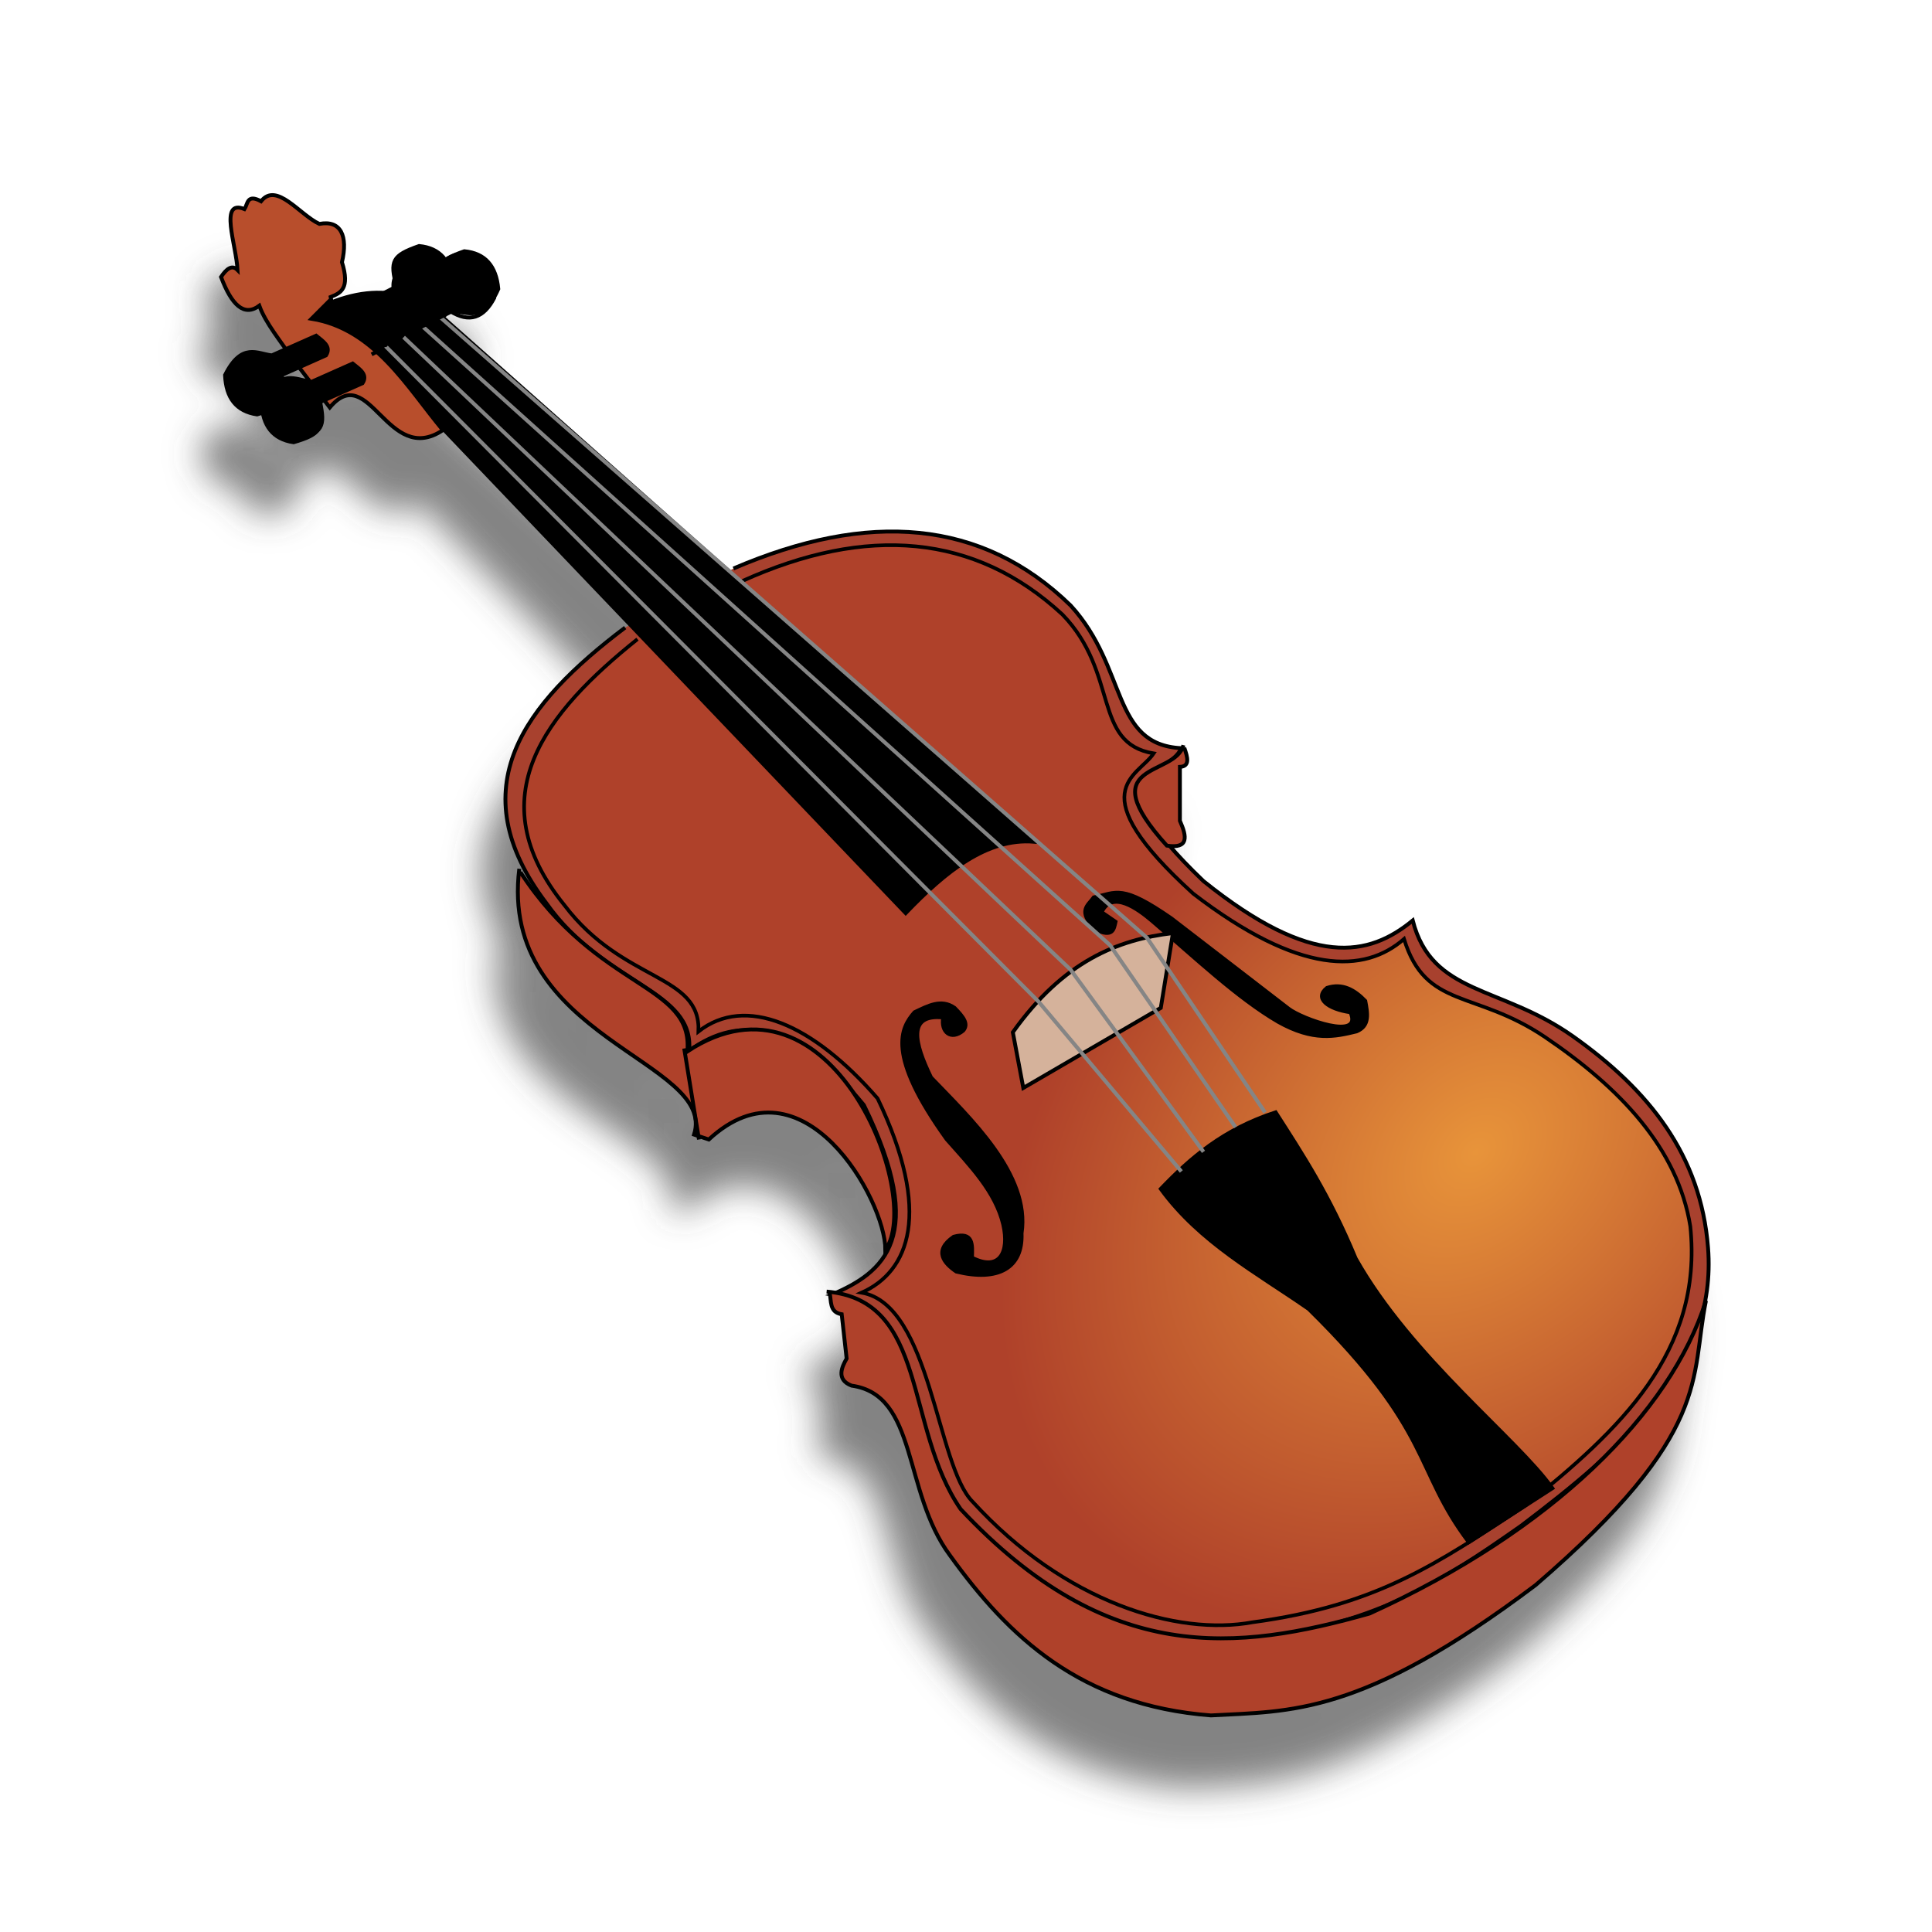
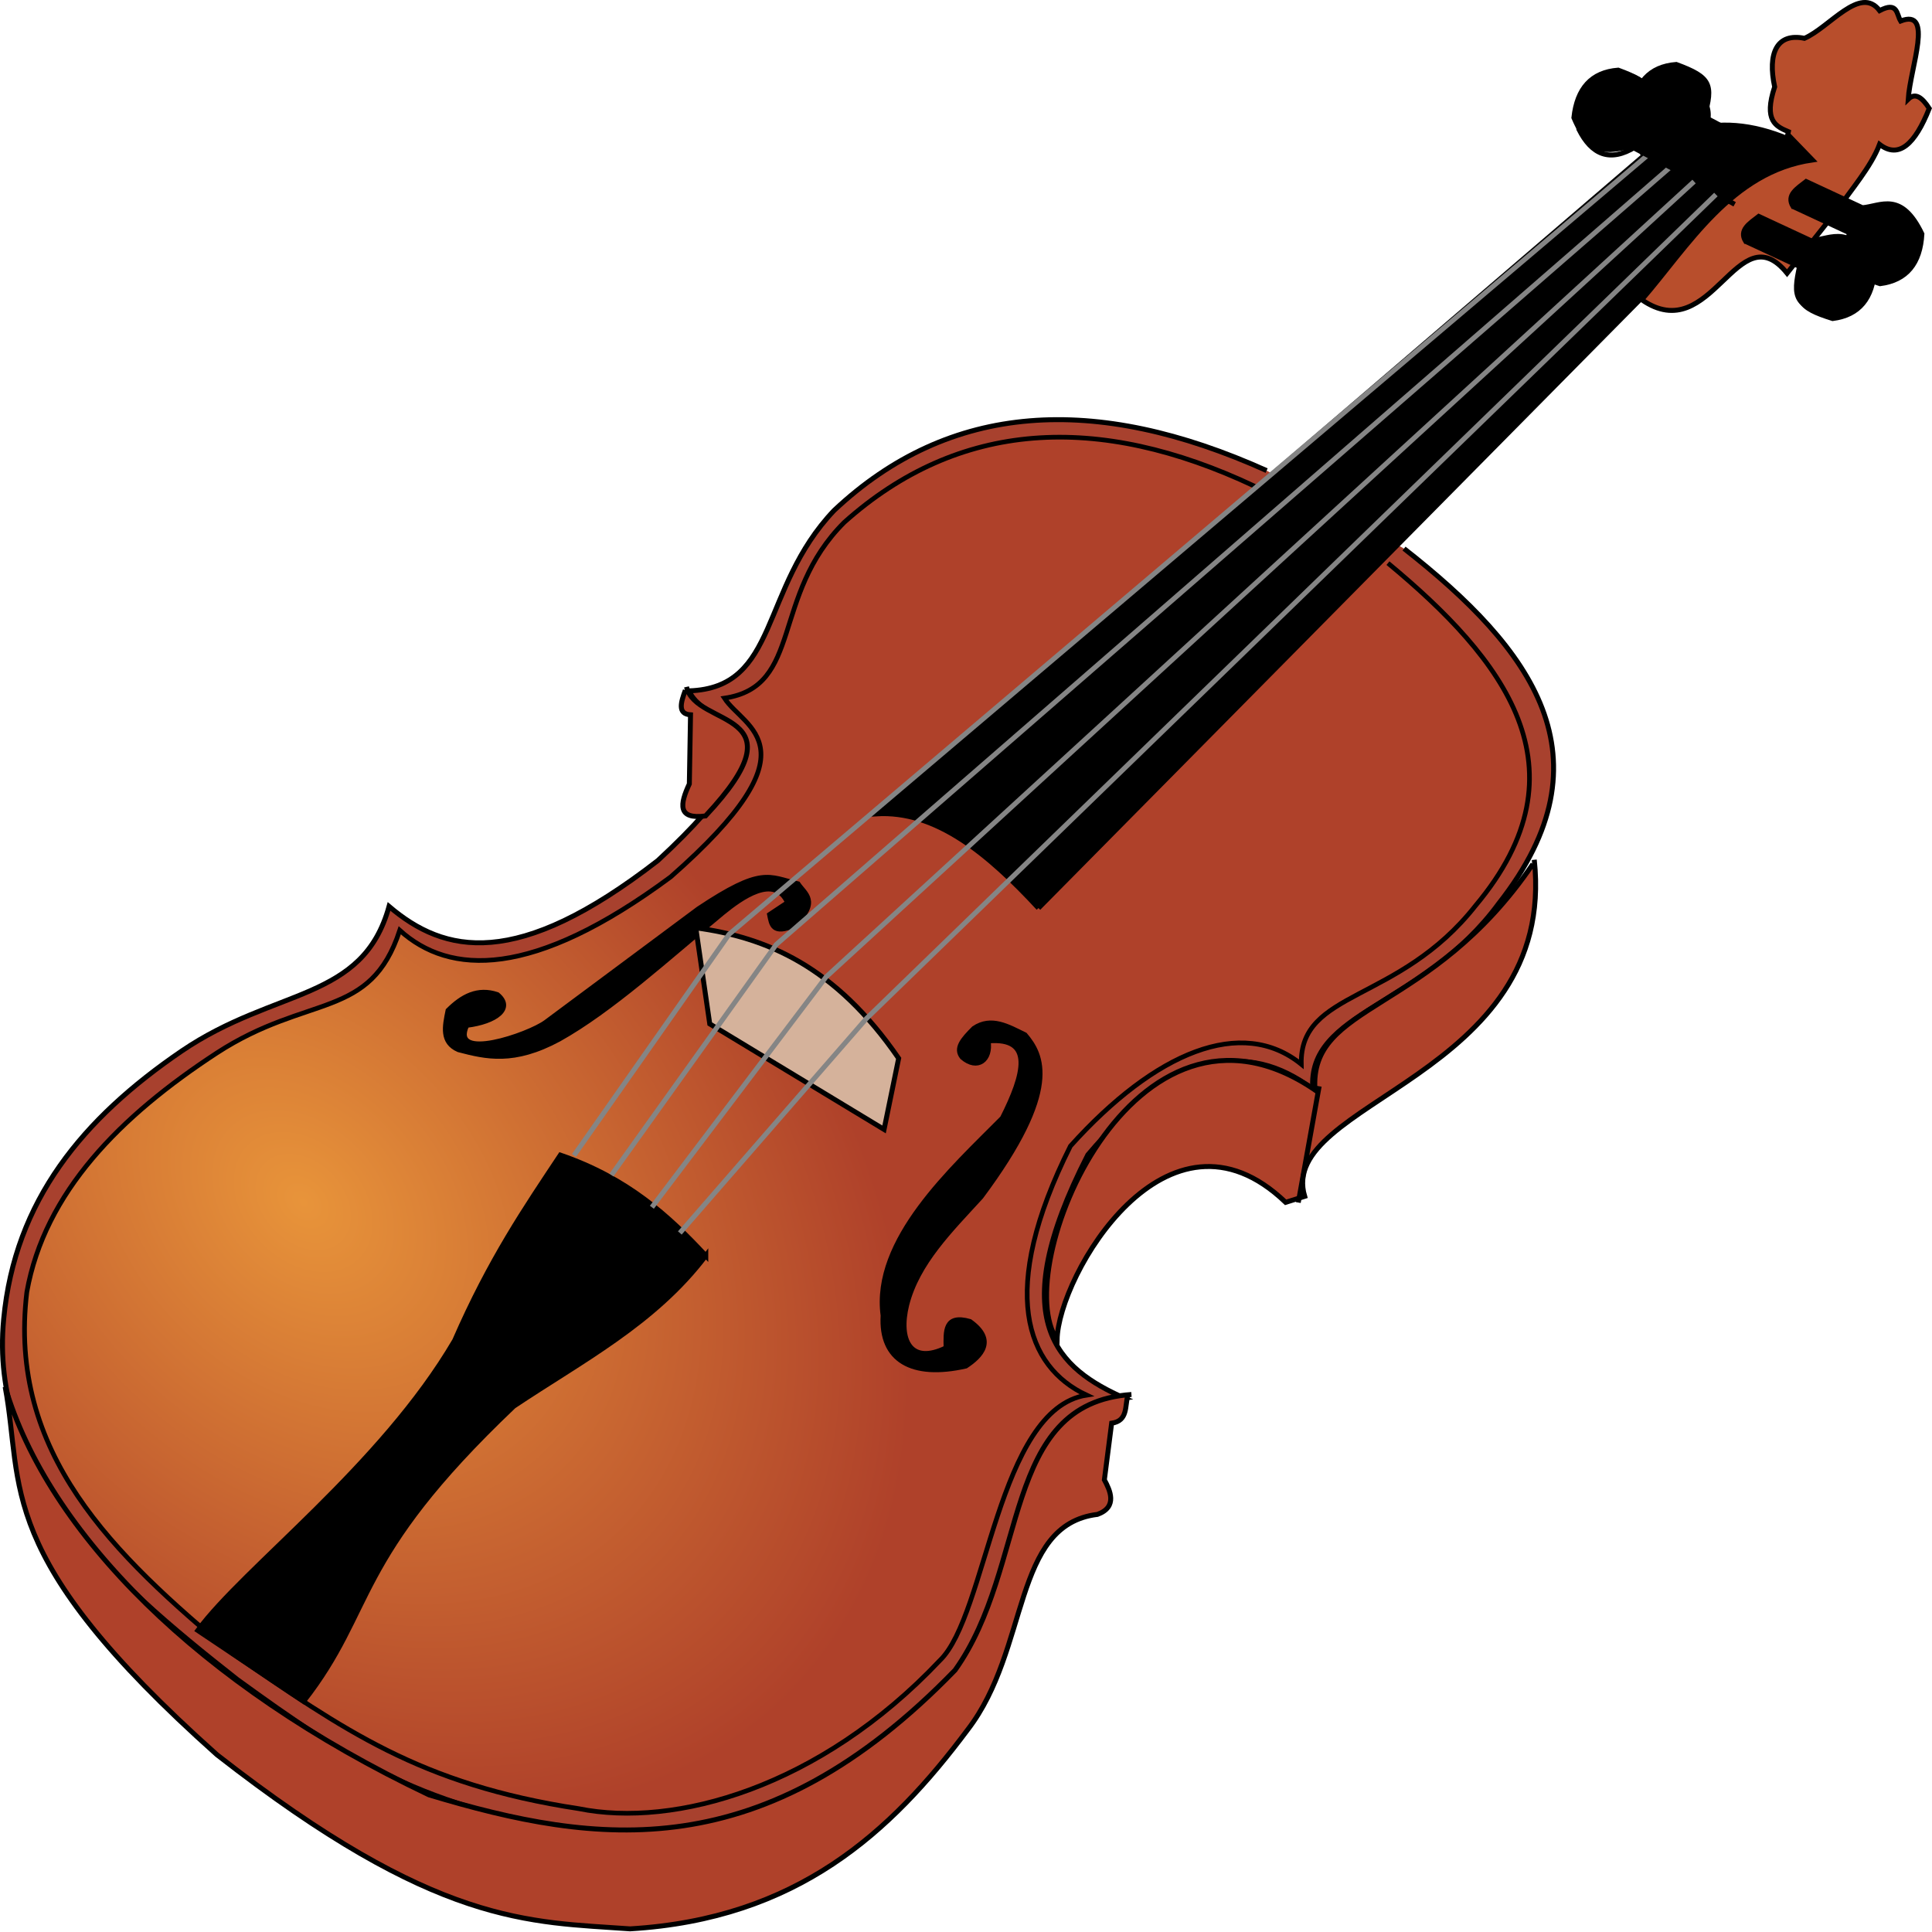
- <svg xmlns="http://www.w3.org/2000/svg" id="svg7931" viewBox="0 0 500 500" version="1.0">
+ <svg xmlns="http://www.w3.org/2000/svg" xmlns:xlink="http://www.w3.org/1999/xlink" height="255.912" width="256" id="svg7931" version="1.0">
  <defs id="defs7933">
-     <radialGradient id="radialGradient11091" gradientUnits="userSpaceOnUse" cy="260.33" cx="1049.4" gradientTransform="matrix(-.48145 -.48145 .6544 -.6544 716.8 973.82)" r="151.55">
-       <stop id="stop11087" style="stop-color:#e8943a" offset="0" />
-       <stop id="stop11089" style="stop-color:#af412a" offset="1" />
-     </radialGradient>
-     <filter id="filter15977">
-       <feGaussianBlur id="feGaussianBlur15979" stdDeviation="4.464" />
-     </filter>
+     <radialGradient xlink:href="#linearGradient11085" id="radialGradient11091" cx="1049.405" cy="260.333" fx="1049.405" fy="260.333" r="151.548" gradientTransform="matrix(-0.4814499,-0.4814499,0.6543995,-0.6543997,716.8024,973.8246)" gradientUnits="userSpaceOnUse" />
+     <linearGradient id="linearGradient11085">
+       <stop style="stop-color:#e8943a;stop-opacity:1" offset="0" id="stop11087" />
+       <stop style="stop-color:#af412a;stop-opacity:1" offset="1" id="stop11089" />
+     </linearGradient>
  </defs>
-   <g id="layer3" style="opacity:0">
-     <rect id="rect8022" style="opacity:1;stroke-linejoin:round;stroke:#ff0000;fill:#ff7f2a" height="501.27" width="501.27" y="2.548" x=".637" />
-   </g>
-   <g id="layer4">
-     <g id="g13936" style="opacity:.647;filter:url(#filter15977);fill:#3f3f3f" transform="translate(-389.13 51.344)">
-       <path id="path13861" style="opacity:1;fill-rule:evenodd;fill:#3f3f3f" d="m544.61 129.99c-26.16 19.77-43.03 41.47-20.38 71.34 15.11 21.35 38.42 22.33 36.94 38.22 13.45-9.94 28.38-6.61 45.23 14.01 16.75 34.18 5.11 43.34-8.28 49.04 18.96 3.49 17.23 25.26 31.84 54.14 24.25 28.52 53.04 39.28 73.89 35.67 34.64-4.29 50.26-14.29 72.61-29.93 26.98-20.44 50.78-41.38 48.41-71.98-1.86-23.97-15.25-40.78-35.04-54.77-18.75-13.22-36.4-10.6-41.4-29.94-11.35 9.32-25.95 12.47-54.14-10.19-30.01-28.72-9.14-26.6-5.73-34.4-18.25-0.92-13.83-20.79-28.66-36.94-22.98-22.38-52.4-24.535-87.26-9.55" />
-       <path id="path13863" style="opacity:1;fill-rule:evenodd;fill:#3f3f3f" d="m547.81 132.98c-23.62 18.92-41.6 40.85-18.88 68.9 15.24 20.06 35.28 17.61 34.66 32.64 12.16-9.51 29.53-2.03 46.36 17.33 14.21 29.63 8.18 44.76-4.13 50.26 17.99 3.14 19.33 44.76 28.73 54.11 23.84 26.13 53.01 34.78 72.42 31.2 32.35-4.35 47.81-15.22 70.6-30.2 24.36-19.54 46.07-39.7 42.71-72.27-3.26-20.27-18.29-35.9-37.56-48.96-18.27-12.34-30.9-7.16-36.53-25.41-10.22 8.91-26.97 9.46-54.55-11.73-29.6-26.9-14.34-30.16-10.24-36.29-15.92-2.63-8.91-20.82-23.63-35.97-22.68-20.96-50.76-23.13-82.8-8.67" />
-       <path id="path13865" style="opacity:1;fill-rule:evenodd;fill:#3f3f3f" d="m617.22 203.88l-136.3-142.68c-8.69-9.366-15.51-13.124-24.21-8.914 16.14-11.041 29.73-11.89 40.77-2.548l74.54 66.162 78.32 69.51c-12.05-0.96-22.74 7.65-33.12 18.47z" />
-       <path id="path13867" style="opacity:1;fill-rule:evenodd;fill:#3f3f3f" d="m477.1 66.298l-11.47 5.096c1.41 6.678 0.78 8.093-6.37 10.191-5.37-0.783-8.04-4.271-8.28-10.191 4.32-8.614 8.37-5.494 12.1-5.096l11.47-5.095c1.8 1.46 4.02 2.817 2.55 5.095z" />
-       <path id="path13869" style="opacity:1;fill-rule:evenodd;fill:#3f3f3f" d="m490.92 45.11l5.63-3.378c-1.76-5.226 1.1-7.753 6.53-8.783 6.15 0.31 8.11 4.806 7.66 11.71-2.68 5.145-6.41 6.637-11.49 3.378l-2.47 0.901 0.45 0.45" />
-       <path id="path13871" style="opacity:1;fill-rule:evenodd;fill:#3f3f3f" d="m484.84 42.858c-1.27-4.501 3.54-9.443 11.26-6.531" />
-       <path id="path13873" style="opacity:1;fill-rule:evenodd;fill:#3f3f3f" d="m468.4 45.11l-4.95 4.954c16.31 2.634 24.81 17.838 34 28.825-14.36 9.601-19.02-18.086-29.27-5.855l-10.25-13.399c-2.18-3.427-6.36-8.366-7.99-12.949-3.94 2.937-7.17-0.168-9.91-7.431 1.42-2.135 2.85-3.254 4.28-1.802-0.32-6.456-4.92-18.503 1.8-15.763 0.86-1.352 0.63-4.021 4.28-2.027 4.01-5.13 10 3.524 15.08 5.855 5.63-1.063 7.44 3.17 5.86 9.908 2.14 6.9-0.38 7.974-2.93 9.008l0.23 1.126h-0.23" />
-       <path id="path13875" style="opacity:1;fill-rule:evenodd;fill:#3f3f3f" d="m626.94 230.89c-9.37-0.98-7.47 6.64-3.15 15.54 9.98 10.43 25.74 25.05 23.42 40.31 0.36 9.02-6.05 12.57-16.89 9.91-3.04-2.08-6.06-5.3-0.68-9.01 5.16-1.39 4.84 2.11 4.73 5.41 7.16 3.65 9.74-1.42 8.11-8.56-2.02-8.54-8.62-15.25-14.64-22.07-15.84-22.02-11.81-28.91-8.33-32.88 3.45-1.62 6.9-3.57 10.36-1.12 2.26 2.33 3.7 4.11 2.25 5.85-3.13 2.64-5.87 0.43-5.18-3.38z" />
-       <path id="path13877" style="opacity:1;fill-rule:evenodd;fill:#3f3f3f" d="m732.33 229.54c3.35 7.54-12.61 1.71-15.99-0.9l-30.4-23.42c-12.79-8.85-14.07-6.7-20.04-5.4-1.45 2.05-4.38 3.43 0.45 8.33 4.51 2.11 4.74-0.06 5.18-2.03l-3.61-2.47c2.75-5.84 9.43-0.82 13.06 2.25 11.01 9.44 22.21 20.05 32.66 26.12 9.09 5.1 14.7 3.83 20.26 2.48 3.5-1.45 2.86-4.68 2.26-7.88-2.8-2.9-5.92-4.67-9.91-3.38-3.4 2.69 0.25 5.48 6.08 6.3z" />
-       <path id="path13879" style="opacity:1;fill-rule:evenodd;fill:#3f3f3f" d="m647.66 249.13l-2.71-14.41c13.11-18.38 27.14-23.99 41.44-25.67l-3.15 19.37-35.58 20.71z" />
-       <path id="path13881" style="opacity:1;fill-rule:evenodd;fill:#3f3f3f" d="m683.24 275.26c7.64-7.97 16.15-15.41 29.72-19.82 6.91 10.79 13.81 21.22 20.72 37.83 14.43 25.64 41.78 46.6 50.89 59.45l-21.62 13.97c-14.33-19.03-9.07-28.53-41.43-60.36-13.5-9.37-28.16-17.2-38.28-31.07z" />
-       <path id="path13883" style="opacity:1;fill-rule:evenodd;fill:#3f3f3f" d="m686.84 278.41c9.31-10.25 18.62-15.99 27.92-20.27" />
-       <path id="path13885" style="opacity:1;fill-rule:evenodd;fill:#3f3f3f" d="m479.01 59.292l19.11-10.191" />
-       <path id="path13887" style="opacity:1;fill-rule:evenodd;fill:#3f3f3f" d="m688.56 270.76l-36.94-43.95-168.79-169.43v0.001" />
-       <path id="path13889" style="opacity:1;fill-rule:evenodd;fill:#3f3f3f" d="m694.29 265.66l-34.39-47.13-172.61-163.7" />
-       <path id="path13891" style="opacity:1;fill-rule:evenodd;fill:#3f3f3f" d="m702.57 259.29l-32.48-47.13-178.34-160.51v-0.001h1.27" />
-       <path id="path13893" style="opacity:1;fill-rule:evenodd;fill:#3f3f3f" d="m710.22 255.47l-30.58-45.22-182.8-160.51v-0.002" />
-       <g id="g13895" style="opacity:1;fill:#3f3f3f" transform="translate(382.83 -32.428)">
-         <path id="path13897" style="fill-rule:evenodd;fill:#3f3f3f" d="m134.39 224.84c-5.47 43.95 51.29 49.68 45.23 68.79l3.82 1.27c24.3-22.51 45.68 15.56 45.7 28.55 10.02-13.91-13.96-75.87-51.24-51.35 1.53-17.69-23.02-15.53-43.23-46.39" />
-       </g>
-       <path id="path13899" style="opacity:1;fill-rule:evenodd;fill:#3f3f3f" d="m596.76 301.83c26.37 2.23 20.05 35.04 34.68 56.3 38.1 40.66 71.57 36.7 105.84 27.02 47.21-21.46 77.92-51.86 87.05-80.97-4.14 20.23 1.96 33.94-44.05 73.58-45.11 34.03-63.63 32.62-84.08 33.76-33.7-2.6-52.31-20.29-67.51-41.4-12.31-16.56-8.23-41.56-25.48-43.95-4.15-1.59-2.41-4.98-1.27-7.01l-1.28-11.46c-3.34-0.54-2.58-3.54-3.18-5.73" />
-       <path id="path13901" style="opacity:1;fill-rule:evenodd;fill:#3f3f3f" d="m689.32 161.08c0.88 2.5 1.52 4.83-1.13 4.96v13.96c1.83 4.1 2.33 7.28-3.38 6.42-19.88-21.97 2.27-17.67 4.28-26.01" />
-       <path id="path13903" style="opacity:1;fill-rule:evenodd;fill:#3f3f3f" d="m485.96 48.76l11.2-5.672c-1.75-6.598-1.19-8.043 5.84-10.501 5.41 0.509 8.25 3.857 8.79 9.757-3.88 8.822-8.08 5.912-11.83 5.704l-11.19 5.671c-1.87-1.367-4.16-2.61-2.81-4.959z" />
-       <path id="path13905" style="opacity:1;fill-rule:evenodd;fill:#3f3f3f" d="m474.25 47.408l11.2-5.671c-1.75-6.598-1.19-8.044 5.84-10.501 5.41 0.509 8.25 3.857 8.79 9.757-3.88 8.822-8.08 5.912-11.83 5.704l-11.19 5.671c-1.87-1.367-4.16-2.61-2.81-4.96z" />
-       <path id="path13907" style="opacity:1;fill-rule:evenodd;fill:#3f3f3f" d="m476.65 66.749l-11.47 5.095c1.4 6.679 0.78 8.094-6.37 10.191-5.37-0.783-8.04-4.271-8.28-10.191 4.32-8.614 8.37-5.493 12.1-5.095l11.47-5.096c1.8 1.461 4.01 2.818 2.55 5.096z" />
-       <path id="path13909" style="opacity:1;fill-rule:evenodd;fill:#3f3f3f" d="m467.19 59.542l-11.47 5.096c1.41 6.678 0.78 8.094-6.37 10.191-5.37-0.783-8.04-4.271-8.28-10.191 4.32-8.614 8.37-5.494 12.1-5.096l11.47-5.095c1.8 1.461 4.02 2.817 2.55 5.095z" />
+   <g transform="matrix(-0.6556746,-0.01121365,-0.01121365,0.6556746,293.9409,-31.98847)" style="display:inline" id="g1144">
+     <path id="path8016" d="m 161.783,162.42 c -26.163,19.772 -43.027,41.468 -20.382,71.338 15.112,21.35 38.419,22.332 36.943,38.217 13.451,-9.939 28.376,-6.61 45.223,14.013 16.757,34.179 5.118,43.345 -8.28,49.045 18.97,3.483 17.237,25.259 31.847,54.14 24.247,28.519 53.035,39.274 73.885,35.669 34.646,-4.29 50.262,-14.292 72.611,-29.936 26.978,-20.434 50.777,-41.377 48.408,-71.975 -1.856,-23.972 -15.245,-40.785 -35.032,-54.777 -18.757,-13.219 -36.403,-10.594 -41.401,-29.936 -11.351,9.325 -25.956,12.467 -54.14,-10.191 -30.016,-28.714 -9.141,-26.593 -5.732,-34.395 -18.246,-0.92 -13.832,-20.794 -28.662,-36.943 -22.979,-22.381 -52.394,-24.535 -87.261,-9.554 v 0 0" style="opacity:1;fill:#a8412e;fill-opacity:1;fill-rule:evenodd;stroke:#000000;stroke-width:1px;stroke-linecap:butt;stroke-linejoin:miter;stroke-opacity:1" />
+     <path style="opacity:1;fill:url(#radialGradient11091);fill-opacity:1;fill-rule:evenodd;stroke:#000000;stroke-width:0.943px;stroke-linecap:butt;stroke-linejoin:miter;stroke-opacity:1" d="m 164.983,165.413 c -23.624,18.915 -41.603,40.845 -18.877,68.898 15.234,20.06 35.272,17.608 34.655,32.639 12.157,-9.511 29.527,-2.03 46.357,17.327 14.218,29.629 8.184,44.763 -4.128,50.265 17.993,3.134 19.332,44.757 28.728,54.108 23.848,26.125 53.011,34.777 72.428,31.193 32.346,-4.348 47.808,-15.211 70.597,-30.191 24.358,-19.548 46.065,-39.708 42.709,-72.273 -3.26,-20.271 -18.29,-35.898 -37.561,-48.962 -18.266,-12.341 -30.897,-7.162 -36.532,-25.409 -10.213,8.913 -26.969,9.459 -54.55,-11.728 -29.596,-26.898 -14.338,-30.163 -10.239,-36.295 -15.915,-2.627 -8.91,-20.819 -23.628,-35.963 -22.677,-20.968 -50.762,-23.13 -82.797,-8.672" id="path8030" />
+     <path id="path8050" d="M 234.395,236.306 98.089,93.631 C 89.4,84.262 82.583,80.503 73.885,84.713 90.021,73.673 103.609,72.824 114.65,82.166 l 74.546,66.159 78.32,69.509 c -12.057,-0.961 -22.747,7.654 -33.121,18.471 z" style="fill:#000000;fill-opacity:1;fill-rule:evenodd;stroke:#000000;stroke-width:1px;stroke-linecap:butt;stroke-linejoin:miter;stroke-opacity:1" />
+     <path id="path8052" d="m 94.268,98.726 -11.465,5.096 c 1.404,6.678 0.778,8.094 -6.369,10.191 -5.374,-0.783 -8.043,-4.271 -8.28,-10.191 4.318,-8.614 8.367,-5.494 12.102,-5.096 l 11.465,-5.096 c 1.801,1.461 4.017,2.817 2.548,5.096 z" style="fill:none;fill-rule:evenodd;stroke:#000000;stroke-width:1px;stroke-linecap:butt;stroke-linejoin:miter;stroke-opacity:1" />
+     <path id="path8120" d="m 108.093,77.537 5.63,-3.378 c -1.763,-5.226 1.101,-7.752 6.531,-8.783 6.145,0.31 8.106,4.805 7.657,11.71 -2.68,5.145 -6.404,6.637 -11.485,3.378 l -2.477,0.901 0.45,0.45" style="fill:none;fill-rule:evenodd;stroke:#000000;stroke-width:1px;stroke-linecap:butt;stroke-linejoin:miter;stroke-opacity:1" />
+     <path id="path8122" d="m 102.013,75.286 c -1.273,-4.5 3.543,-9.443 11.26,-6.531" style="fill:none;fill-rule:evenodd;stroke:#000000;stroke-width:1px;stroke-linecap:butt;stroke-linejoin:miter;stroke-opacity:1" />
+     <path d="m 85.573,77.537 -4.954,4.954 c 16.316,2.634 24.812,17.838 34.004,28.825 -14.362,9.601 -19.017,-18.086 -29.275,-5.855 L 75.102,92.062 c -2.181,-3.427 -6.356,-8.365 -7.994,-12.949 -3.94,2.937 -7.169,-0.168 -9.909,-7.431 1.426,-2.135 2.852,-3.254 4.279,-1.802 -0.318,-6.456 -4.912,-18.503 1.802,-15.764 0.863,-1.351 0.628,-4.021 4.279,-2.027 4.018,-5.13 10.005,3.524 15.088,5.855 5.623,-1.062 7.432,3.17 5.855,9.909 2.142,6.9 -0.377,7.973 -2.928,9.008 l 0.225,1.126 h -0.225" style="fill:#b84e2c;fill-opacity:1;fill-rule:evenodd;stroke:#000000;stroke-width:1px;stroke-linecap:butt;stroke-linejoin:miter;stroke-opacity:1" id="path8124" />
+     <path id="path8130" d="m 244.109,263.322 c -9.369,-0.989 -7.471,6.635 -3.153,15.538 9.986,10.425 25.746,25.049 23.42,40.31 0.369,9.021 -6.048,12.566 -16.889,9.909 -3.037,-2.076 -6.054,-5.299 -0.676,-9.008 5.164,-1.396 4.842,2.11 4.729,5.405 7.157,3.651 9.737,-1.414 8.107,-8.557 -2.012,-8.542 -8.616,-15.245 -14.638,-22.069 -15.839,-22.019 -11.805,-28.91 -8.332,-32.878 3.453,-1.626 6.906,-3.57 10.359,-1.126 2.261,2.329 3.704,4.116 2.252,5.855 -3.13,2.635 -5.866,0.429 -5.179,-3.378 z" style="fill:#000000;fill-opacity:1;fill-rule:evenodd;stroke:#000000;stroke-width:1px;stroke-linecap:butt;stroke-linejoin:miter;stroke-opacity:1" />
+     <path id="path8132" d="m 349.5,261.971 c 3.352,7.537 -12.609,1.711 -15.989,-0.901 l -30.401,-23.42 c -12.788,-8.848 -14.064,-6.701 -20.042,-5.405 -1.448,2.051 -4.373,3.431 0.45,8.332 4.515,2.113 4.746,-0.058 5.179,-2.027 l -3.603,-2.477 c 2.75,-5.833 9.424,-0.812 13.061,2.252 11.006,9.439 22.208,20.051 32.653,26.122 9.088,5.101 14.701,3.831 20.267,2.477 3.497,-1.45 2.854,-4.675 2.252,-7.882 -2.797,-2.897 -5.917,-4.664 -9.909,-3.378 -3.401,2.697 0.249,5.485 6.08,6.305 z" style="fill:#000000;fill-opacity:1;fill-rule:evenodd;stroke:#000000;stroke-width:1px;stroke-linecap:butt;stroke-linejoin:miter;stroke-opacity:1" />
+     <path id="path8134" d="m 264.827,281.563 -2.702,-14.412 c 13.11,-18.387 27.133,-23.988 41.436,-25.672 l -3.153,19.367 z" style="fill:#d5b29b;fill-opacity:1;fill-rule:evenodd;stroke:#000000;stroke-width:1px;stroke-linecap:butt;stroke-linejoin:miter;stroke-opacity:1" />
+     <path id="path8136" d="m 300.408,307.685 c 7.643,-7.965 16.149,-15.412 29.726,-19.817 6.906,10.793 13.812,21.217 20.718,37.832 14.431,25.635 41.781,46.599 50.894,59.451 l -21.619,13.962 c -14.339,-19.028 -9.077,-28.521 -41.436,-60.352 -13.497,-9.378 -28.155,-17.207 -38.283,-31.077 z" style="fill:#000000;fill-opacity:1;fill-rule:evenodd;stroke:#000000;stroke-width:1px;stroke-linecap:butt;stroke-linejoin:miter;stroke-opacity:1" />
+     <path id="path8138" d="m 304.011,310.838 c 9.308,-10.25 18.616,-15.985 27.924,-20.267" style="fill:none;fill-rule:evenodd;stroke:#000000;stroke-width:1px;stroke-linecap:butt;stroke-linejoin:miter;stroke-opacity:1" />
+     <path id="path8140" d="M 96.178,91.72 115.287,81.529" style="fill:none;fill-rule:evenodd;stroke:#000000;stroke-width:1px;stroke-linecap:butt;stroke-linejoin:miter;stroke-opacity:1" />
+     <path id="path8142" d="M 305.732,303.185 268.79,259.236 100,89.809 v 0" style="fill:none;fill-rule:evenodd;stroke:#858585;stroke-width:1px;stroke-linecap:butt;stroke-linejoin:miter;stroke-opacity:1" />
+     <path id="path8144" d="M 311.465,298.089 277.07,250.955 104.459,87.261" style="fill:none;fill-rule:evenodd;stroke:#858585;stroke-width:1px;stroke-linecap:butt;stroke-linejoin:miter;stroke-opacity:1" />
+     <path id="path8146" d="M 319.745,291.72 287.261,244.586 108.917,84.076 v 0 h 1.274" style="fill:none;fill-rule:evenodd;stroke:#858585;stroke-width:1px;stroke-linecap:butt;stroke-linejoin:miter;stroke-opacity:1" />
+     <path id="path8148" d="M 327.389,287.898 296.815,242.675 114.013,82.166 v 0" style="fill:none;fill-rule:evenodd;stroke:#858585;stroke-width:1px;stroke-linecap:butt;stroke-linejoin:miter;stroke-opacity:1" />
+     <g transform="translate(9.1120896e-8,-5.5839769e-6)" id="g15943">
+       <path d="m 134.395,224.841 c -5.477,43.949 51.283,49.682 45.223,68.79 l 3.822,1.274 c 24.3,-22.515 45.683,15.558 45.702,28.549 10.022,-13.911 -13.961,-75.873 -51.238,-51.349 1.528,-17.697 -23.024,-15.535 -43.237,-46.39" style="fill:#af412a;fill-opacity:1;fill-rule:evenodd;stroke:#000000;stroke-width:1px;stroke-linecap:butt;stroke-linejoin:miter;stroke-opacity:1" id="path8150" />
    </g>
-     <path id="path8016" style="fill-rule:evenodd;stroke:#000000;stroke-width:1px;fill:#a8412e" d="m161.78 162.42c-26.16 19.77-43.02 41.47-20.38 71.34 15.11 21.35 38.42 22.33 36.94 38.21 13.45-9.93 28.38-6.61 45.23 14.02 16.75 34.18 5.11 43.34-8.28 49.04 18.97 3.49 17.23 25.26 31.84 54.14 24.25 28.52 53.04 39.28 73.89 35.67 34.65-4.29 50.26-14.29 72.61-29.94 26.98-20.43 50.78-41.37 48.41-71.97-1.86-23.97-15.25-40.79-35.03-54.78-18.76-13.22-36.41-10.59-41.4-29.93-11.36 9.32-25.96 12.46-54.15-10.19-30.01-28.72-9.14-26.6-5.73-34.4-18.24-0.92-13.83-20.79-28.66-36.94-22.98-22.38-52.39-24.54-87.26-9.56" />
-     <path id="path8030" style="fill-rule:evenodd;stroke:#000000;stroke-width:.943px;fill:url(#radialGradient11091)" d="m164.98 165.41c-23.62 18.92-41.6 40.85-18.87 68.9 15.23 20.06 35.27 17.61 34.65 32.64 12.16-9.51 29.53-2.03 46.36 17.33 14.21 29.63 8.18 44.76-4.13 50.26 17.99 3.14 19.33 44.76 28.73 54.11 23.84 26.12 53.01 34.78 72.42 31.19 32.35-4.34 47.81-15.21 70.6-30.19 24.36-19.55 46.07-39.71 42.71-72.27-3.26-20.27-18.29-35.9-37.56-48.96-18.27-12.34-30.9-7.17-36.53-25.41-10.21 8.91-26.97 9.46-54.55-11.73-29.6-26.9-14.34-30.16-10.24-36.3-15.92-2.62-8.91-20.81-23.63-35.96-22.68-20.97-50.76-23.13-82.8-8.67" />
-     <path id="path8050" style="fill-rule:evenodd;stroke:#000000;stroke-width:1px;fill:#000000" d="m234.39 236.31l-136.3-142.68c-8.69-9.368-15.507-13.127-24.205-8.917 16.136-11.04 29.725-11.889 40.765-2.547l74.55 66.154 78.32 69.51c-12.06-0.96-22.75 7.66-33.13 18.48z" />
-     <path id="path8052" style="stroke:#000000;stroke-width:1px;fill:none" d="m94.268 98.726l-11.465 5.094c1.404 6.68 0.778 8.1-6.37 10.19-5.374-0.78-8.043-4.27-8.28-10.19 4.317-8.613 8.367-5.492 12.102-5.094l11.465-5.095c1.801 1.46 4.017 2.817 2.548 5.095z" />
-     <path id="path8120" style="stroke:#000000;stroke-width:1px;fill:none" d="m108.09 77.537l5.63-3.377c-1.76-5.226 1.1-7.753 6.53-8.783 6.15 0.31 8.11 4.805 7.66 11.71-2.68 5.145-6.4 6.637-11.49 3.378l-2.47 0.901 0.45 0.45" />
-     <path id="path8122" style="stroke:#000000;stroke-width:1px;fill:none" d="m102.01 75.286c-1.27-4.501 3.55-9.444 11.26-6.531" />
-     <path id="path8124" style="fill-rule:evenodd;stroke:#000000;stroke-width:1px;fill:#b84e2c" d="m85.573 77.537l-4.954 4.955c16.317 2.634 24.811 17.838 34.001 28.828-14.36 9.6-19.014-18.09-29.272-5.86l-10.246-13.398c-2.181-3.426-6.356-8.365-7.994-12.948-3.94 2.937-7.169-0.168-9.909-7.432 1.426-2.134 2.853-3.253 4.279-1.801-0.318-6.456-4.912-18.503 1.801-15.764 0.863-1.351 0.628-4.02 4.279-2.026 4.018-5.13 10.004 3.524 15.088 5.855 5.623-1.063 7.432 3.17 5.855 9.908 2.142 6.9-0.377 7.974-2.928 9.008l0.226 1.126h-0.226" />
-     <path id="path8130" style="fill-rule:evenodd;stroke:#000000;stroke-width:1px;fill:#000000" d="m244.11 263.32c-9.37-0.99-7.47 6.64-3.15 15.54 9.98 10.43 25.74 25.05 23.42 40.31 0.37 9.02-6.05 12.57-16.89 9.91-3.04-2.08-6.06-5.3-0.68-9.01 5.17-1.4 4.84 2.11 4.73 5.41 7.16 3.65 9.74-1.42 8.11-8.56-2.01-8.54-8.62-15.25-14.64-22.07-15.84-22.02-11.81-28.91-8.33-32.88 3.45-1.63 6.9-3.57 10.36-1.13 2.26 2.33 3.7 4.12 2.25 5.86-3.13 2.63-5.87 0.43-5.18-3.38z" />
-     <path id="path8132" style="fill-rule:evenodd;stroke:#000000;stroke-width:1px;fill:#000000" d="m349.5 261.97c3.35 7.54-12.61 1.71-15.99-0.9l-30.4-23.42c-12.79-8.85-14.06-6.7-20.04-5.4-1.45 2.05-4.38 3.43 0.45 8.33 4.51 2.11 4.74-0.06 5.18-2.03l-3.61-2.48c2.75-5.83 9.43-0.81 13.07 2.26 11 9.43 22.2 20.05 32.65 26.12 9.09 5.1 14.7 3.83 20.27 2.47 3.49-1.45 2.85-4.67 2.25-7.88-2.8-2.89-5.92-4.66-9.91-3.37-3.4 2.69 0.25 5.48 6.08 6.3z" />
-     <path id="path8134" style="fill-rule:evenodd;stroke:#000000;stroke-width:1px;fill:#d5b29b" d="m264.83 281.56l-2.71-14.41c13.11-18.39 27.14-23.99 41.44-25.67l-3.15 19.36-35.58 20.72z" />
-     <path id="path8136" style="fill-rule:evenodd;stroke:#000000;stroke-width:1px;fill:#000000" d="m300.41 307.68c7.64-7.96 16.15-15.41 29.72-19.81 6.91 10.79 13.82 21.21 20.72 37.83 14.43 25.64 41.78 46.6 50.89 59.45l-21.61 13.96c-14.34-19.02-9.08-28.52-41.44-60.35-13.5-9.38-28.15-17.2-38.28-31.08z" />
-     <path id="path8138" style="stroke:#000000;stroke-width:1px;fill:none" d="m304.01 310.84c9.31-10.25 18.62-15.99 27.92-20.27" />
-     <path id="path8140" style="stroke:#000000;stroke-width:1px;fill:none" d="m96.178 91.72l19.112-10.191" />
-     <path id="path8142" style="stroke:#858585;stroke-width:1px;fill:none" d="m305.73 303.18l-36.94-43.94-168.79-169.43v-0.001" />
-     <path id="path8144" style="stroke:#858585;stroke-width:1px;fill:none" d="m311.46 298.09l-34.39-47.13-172.61-163.7" />
-     <path id="path8146" style="stroke:#858585;stroke-width:1px;fill:none" d="m319.75 291.72l-32.49-47.13-178.34-160.51v-0.004h1.27" />
-     <path id="path8148" style="stroke:#858585;stroke-width:1px;fill:none" d="m327.39 287.9l-30.57-45.22-182.81-160.51v-0.004" />
-     <g id="g15943">
-       <path id="path8150" style="fill-rule:evenodd;stroke:#000000;stroke-width:1px;fill:#af412a" d="m134.39 224.84c-5.47 43.95 51.29 49.68 45.23 68.79l3.82 1.27c24.3-22.51 45.68 15.56 45.7 28.55 10.02-13.91-13.96-75.87-51.24-51.35 1.53-17.69-23.02-15.53-43.23-46.39" />
-     </g>
-     <path id="path8152" style="fill-rule:evenodd;stroke:#000000;stroke-width:1px;fill:#af412a" d="m213.93 334.26c26.37 2.23 20.05 35.04 34.68 56.3 38.1 40.65 71.57 36.7 105.84 27.02 47.21-21.46 77.92-51.87 87.05-80.97-4.13 20.23 1.96 33.94-44.05 73.58-45.11 34.03-63.63 32.62-84.07 33.76-33.71-2.6-52.32-20.29-67.52-41.4-12.31-16.56-8.23-41.56-25.48-43.95-4.15-1.6-2.41-4.98-1.27-7.01l-1.28-11.46c-3.34-0.54-2.58-3.55-3.18-5.74" />
-     <path id="path8128" style="fill-rule:evenodd;stroke:#000000;stroke-width:1px;fill:#af412a" d="m306.49 193.51c0.88 2.49 1.53 4.82-1.13 4.96v13.96c1.83 4.1 2.34 7.28-3.38 6.42-19.88-21.97 2.27-17.67 4.28-26.01" />
-     <path id="path16989" style="fill-rule:evenodd;stroke:#000000;stroke-width:1px;fill:#000000" d="m103.14 81.187l11.19-5.671c-1.74-6.598-1.19-8.044 5.84-10.501 5.41 0.509 8.25 3.857 8.79 9.757-3.88 8.822-8.08 5.912-11.83 5.704l-11.19 5.671c-1.87-1.367-4.16-2.61-2.8-4.96z" />
-     <path id="path16987" style="fill-rule:evenodd;stroke:#000000;stroke-width:1px;fill:#000000" d="m91.426 79.836l11.194-5.671c-1.74-6.598-1.19-8.044 5.84-10.502 5.41 0.51 8.25 3.858 8.79 9.758-3.88 8.822-8.08 5.911-11.83 5.703l-11.19 5.672c-1.873-1.368-4.155-2.61-2.804-4.96z" />
-     <path id="path16007" style="stroke:#000000;stroke-width:1px;fill:none" d="m177.07 271.34l3.82 23.56" />
-   </g>
-   <g id="layer5">
-     <path id="path8093" style="fill-rule:evenodd;stroke:#000000;stroke-width:1px;fill:#000000" d="m93.817 99.177l-11.465 5.093c1.404 6.68 0.779 8.1-6.369 10.19-5.374-0.78-8.043-4.27-8.281-10.19 4.318-8.612 8.368-5.492 12.102-5.093l11.465-5.096c1.801 1.461 4.017 2.817 2.548 5.096z" />
-     <path id="path8054" style="fill-rule:evenodd;stroke:#000000;stroke-width:1px;fill:#000000" d="m84.359 91.97l-11.465 5.096c1.404 6.674 0.779 8.094-6.369 10.194-5.374-0.79-8.043-4.27-8.281-10.194 4.318-8.614 8.368-5.494 12.102-5.096l11.465-5.095c1.801 1.46 4.017 2.817 2.548 5.095z" />
+     <path d="m 213.934,334.258 c 26.368,2.234 20.043,35.039 34.68,56.298 38.097,40.657 71.569,36.701 105.841,27.023 47.21,-21.457 77.916,-51.865 87.048,-80.972 -4.136,20.23 1.955,33.944 -44.05,73.584 -45.108,34.03 -63.635,32.617 -84.076,33.758 -33.705,-2.601 -52.318,-20.294 -67.516,-41.401 -12.313,-16.562 -8.227,-41.56 -25.478,-43.949 -4.153,-1.595 -2.41,-4.983 -1.274,-7.006 l -1.274,-11.465 c -3.346,-0.54 -2.586,-3.544 -3.185,-5.732" style="fill:#af412a;fill-opacity:1;fill-rule:evenodd;stroke:#000000;stroke-width:1px;stroke-linecap:butt;stroke-linejoin:miter;stroke-opacity:1" id="path8152" />
+     <path d="m 306.488,193.512 c 0.885,2.492 1.528,4.822 -1.126,4.954 v 13.962 c 1.826,4.101 2.333,7.278 -3.378,6.418 -19.883,-21.966 2.264,-17.666 4.279,-26.01" style="fill:#af412a;fill-opacity:1;fill-rule:evenodd;stroke:#000000;stroke-width:1px;stroke-linecap:butt;stroke-linejoin:miter;stroke-opacity:1" id="path8128" />
+     <path style="opacity:1;fill:#000000;fill-opacity:1;fill-rule:evenodd;stroke:#000000;stroke-width:1px;stroke-linecap:butt;stroke-linejoin:miter;stroke-opacity:1" d="m 103.136,81.187 11.191,-5.671 c -1.742,-6.598 -1.189,-8.044 5.844,-10.501 5.407,0.509 8.249,3.857 8.787,9.757 -3.874,8.822 -8.078,5.912 -11.827,5.704 l -11.191,5.671 c -1.873,-1.367 -4.155,-2.61 -2.803,-4.96 z" id="path16989" />
+     <path id="path16987" d="m 91.426,79.836 11.191,-5.671 c -1.742,-6.598 -1.189,-8.044 5.844,-10.501 5.407,0.509 8.249,3.857 8.787,9.757 -3.874,8.822 -8.078,5.912 -11.827,5.704 l -11.191,5.671 c -1.873,-1.367 -4.155,-2.61 -2.803,-4.96 z" style="opacity:1;fill:#000000;fill-opacity:1;fill-rule:evenodd;stroke:#000000;stroke-width:1px;stroke-linecap:butt;stroke-linejoin:miter;stroke-opacity:1" />
+     <path id="path16007" d="m 177.07,271.338 3.822,23.567 v 0" style="fill:none;fill-rule:evenodd;stroke:#000000;stroke-width:1px;stroke-linecap:butt;stroke-linejoin:miter;stroke-opacity:1" />
+     <path id="path8093" d="m 93.817,99.177 -11.465,5.096 c 1.404,6.678 0.778,8.094 -6.369,10.191 -5.374,-0.783 -8.043,-4.271 -8.28,-10.191 4.318,-8.614 8.367,-5.494 12.102,-5.096 l 11.465,-5.096 c 1.801,1.461 4.017,2.817 2.548,5.096 z" style="opacity:1;fill:#000000;fill-opacity:1;fill-rule:evenodd;stroke:#000000;stroke-width:1px;stroke-linecap:butt;stroke-linejoin:miter;stroke-opacity:1" />
+     <path style="opacity:1;fill:#000000;fill-opacity:1;fill-rule:evenodd;stroke:#000000;stroke-width:1px;stroke-linecap:butt;stroke-linejoin:miter;stroke-opacity:1" d="m 84.359,91.97 -11.465,5.096 c 1.404,6.678 0.778,8.094 -6.369,10.191 -5.374,-0.783 -8.043,-4.271 -8.28,-10.191 4.318,-8.614 8.367,-5.494 12.102,-5.096 l 11.465,-5.096 c 1.801,1.461 4.017,2.817 2.548,5.096 z" id="path8054" />
  </g>
</svg>
